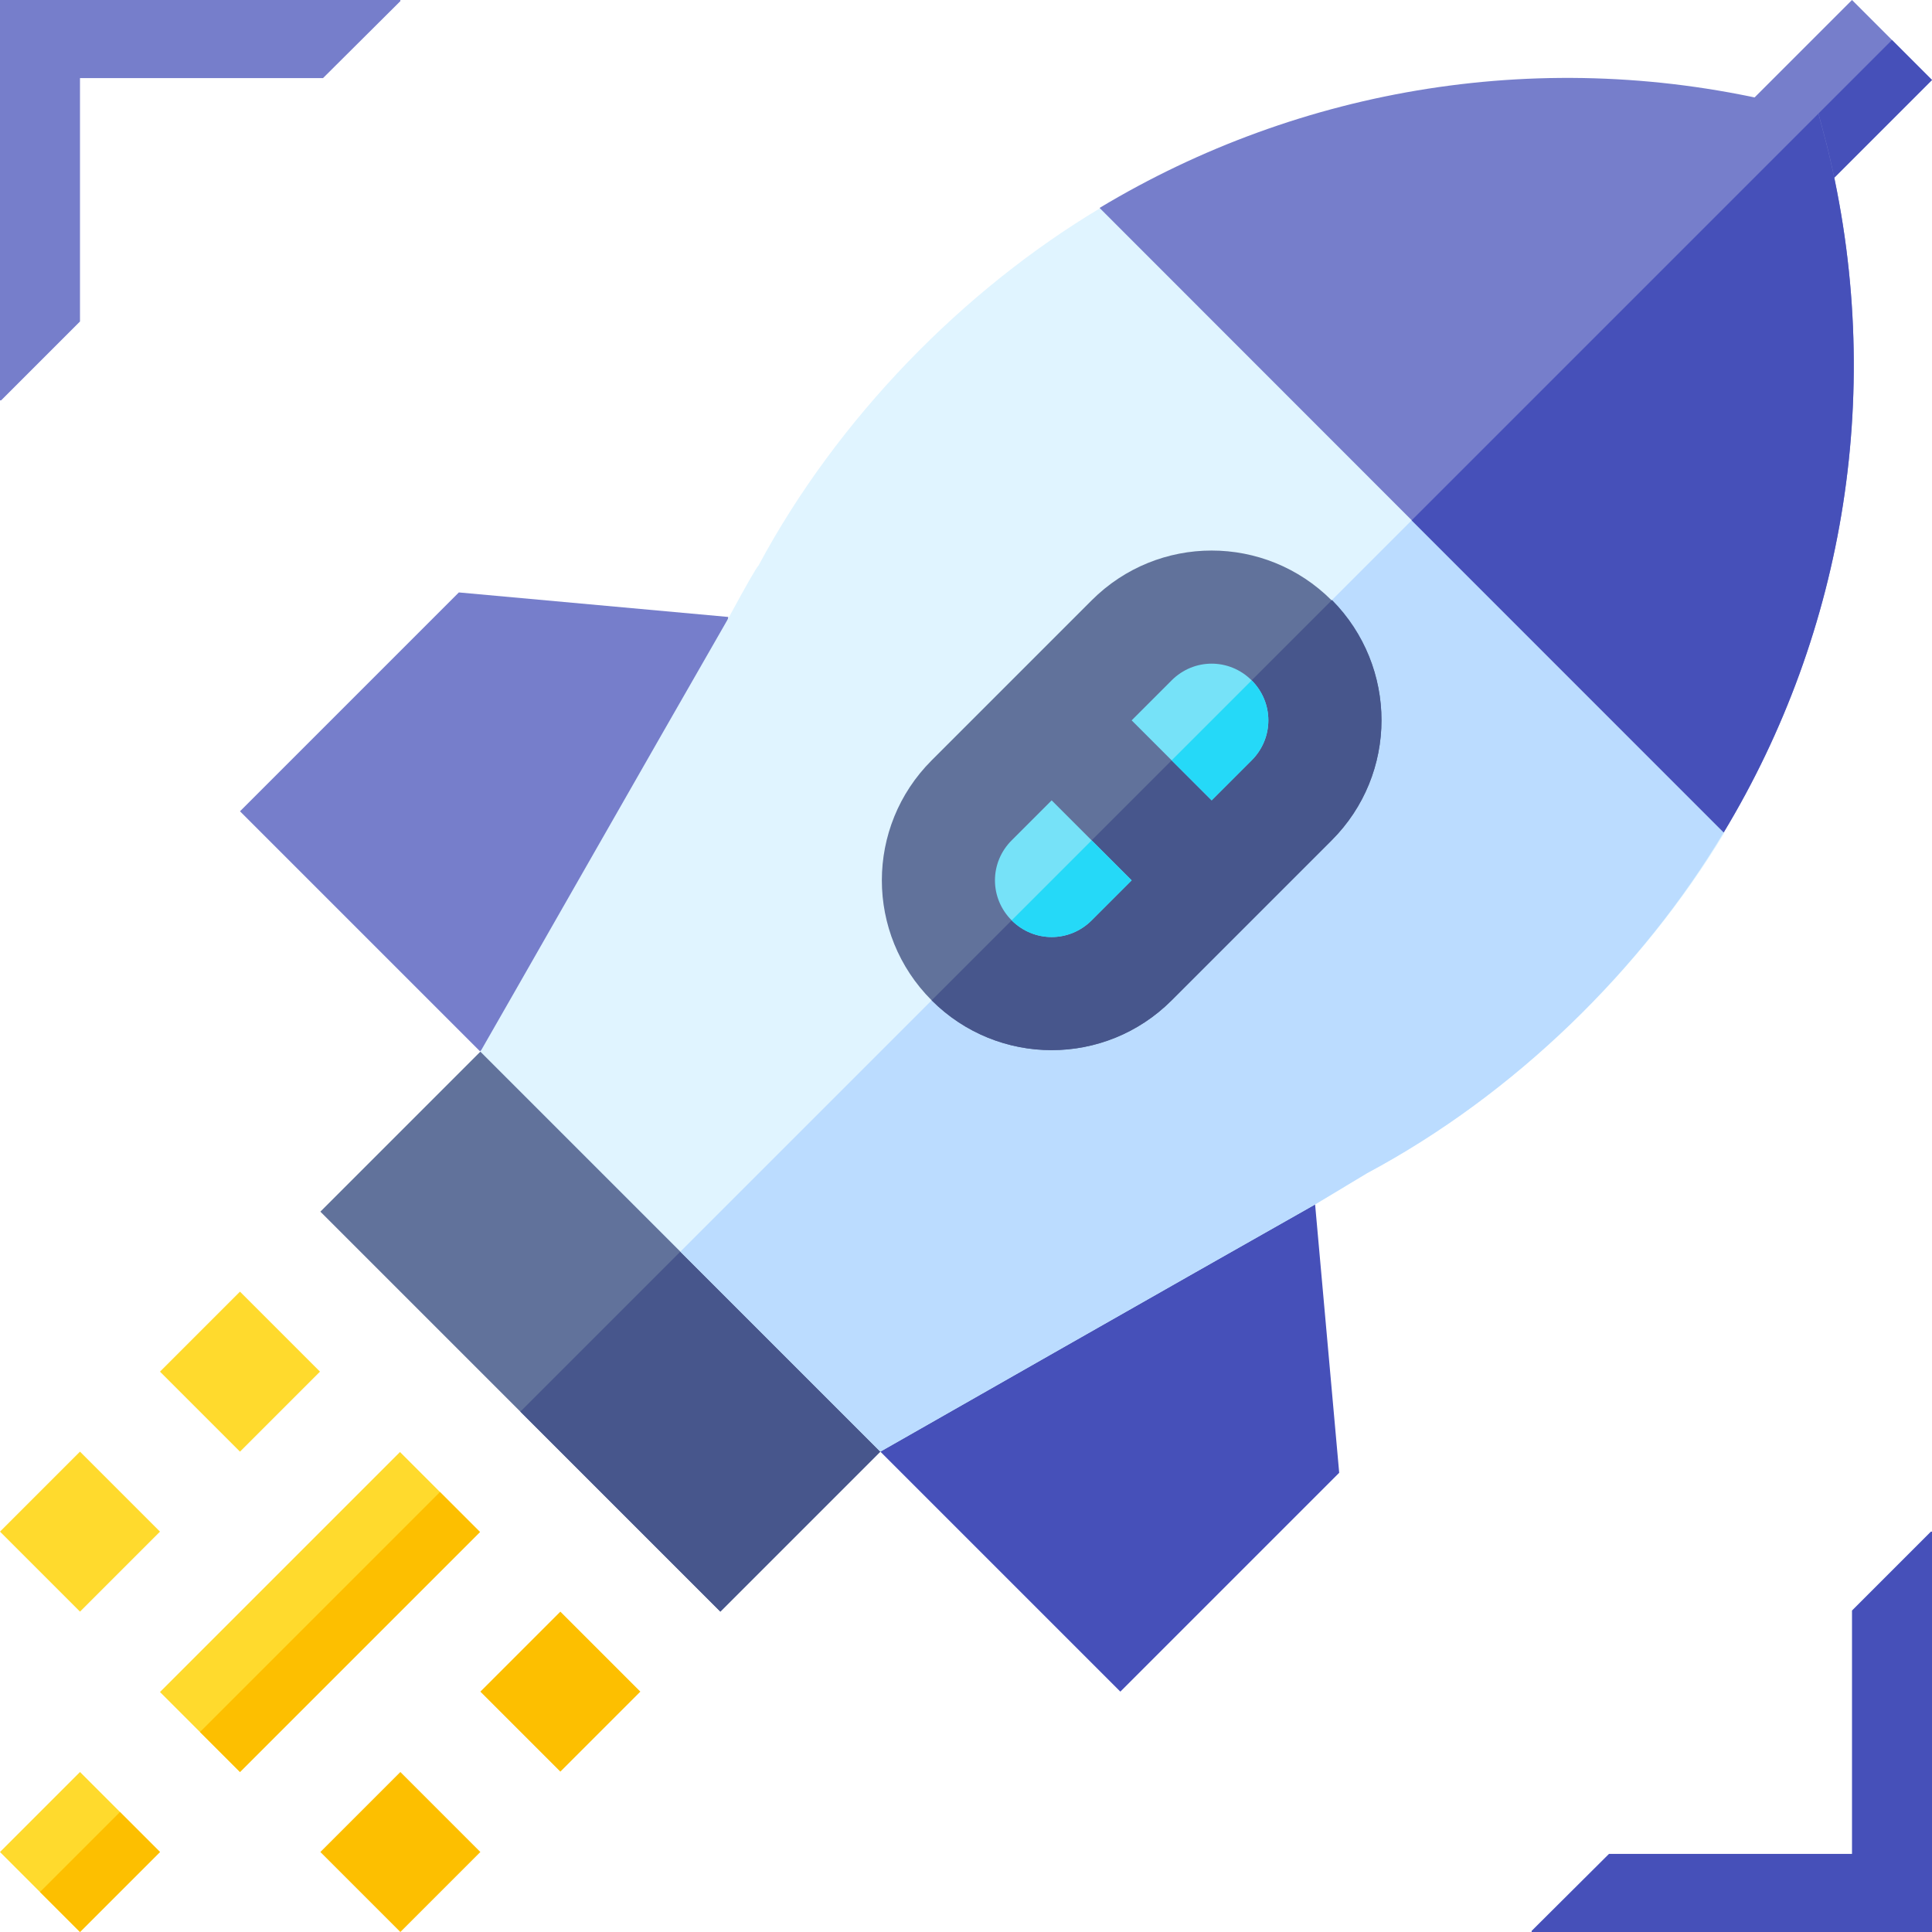
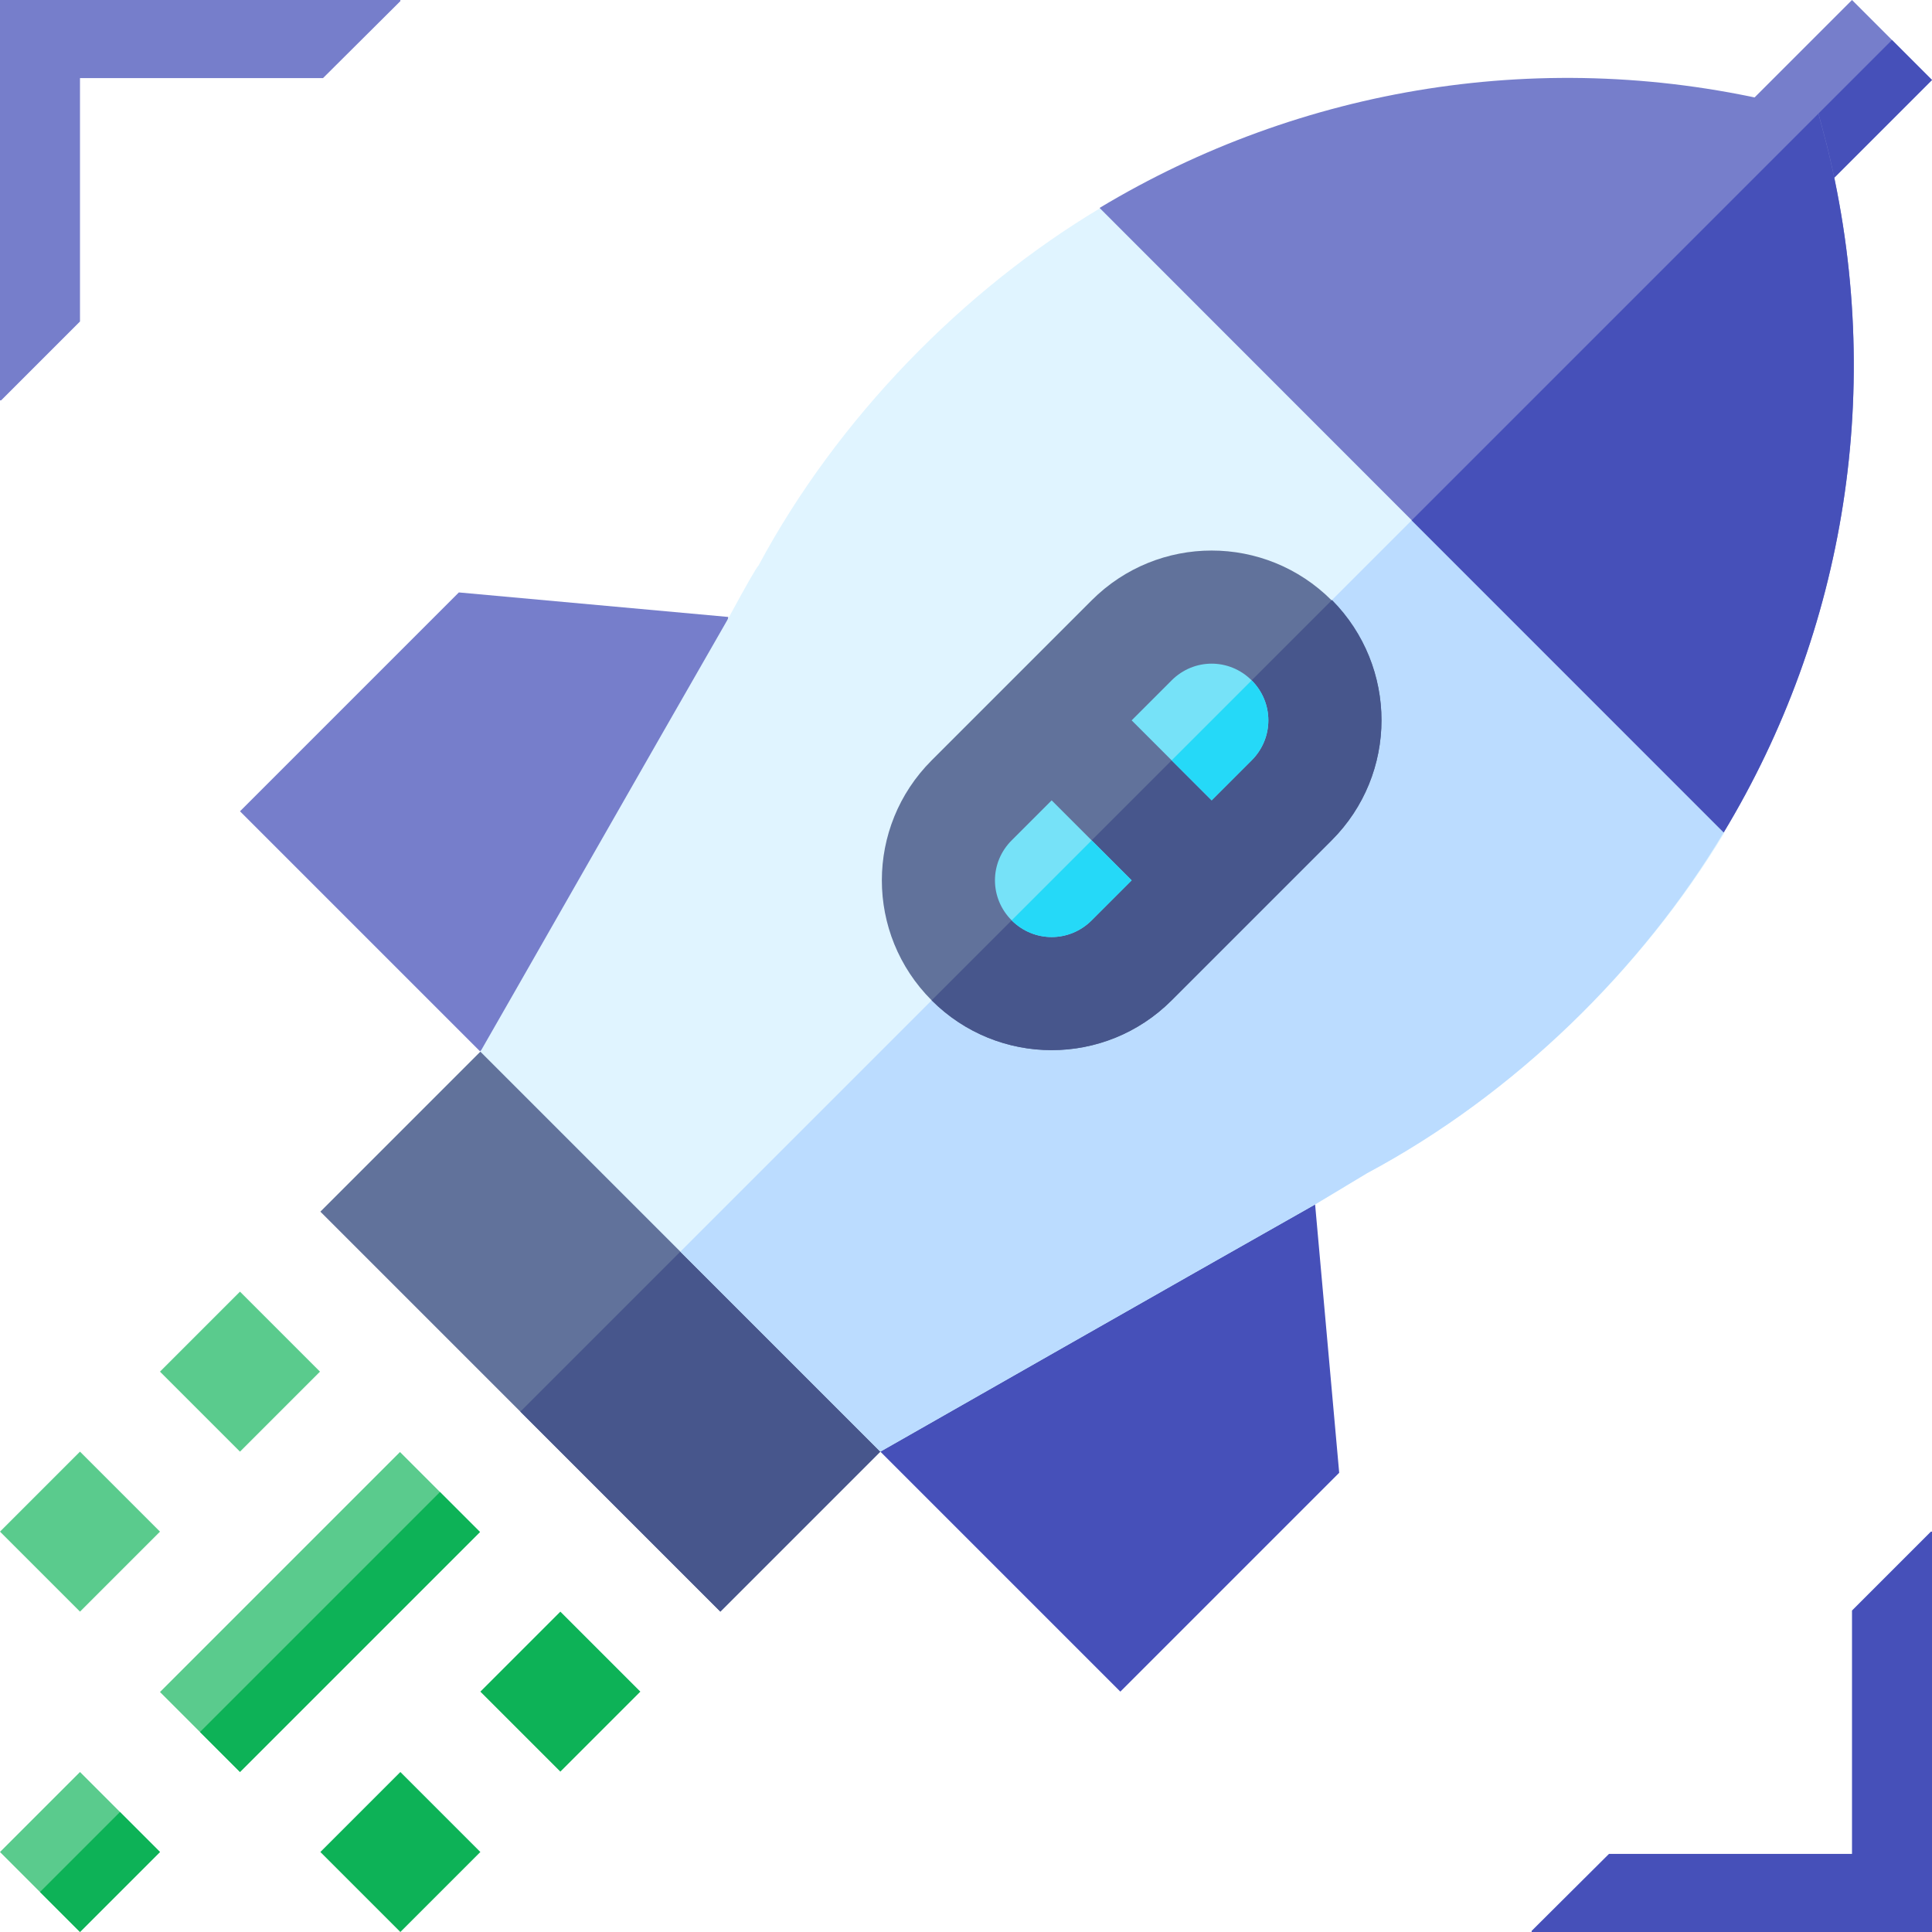
<svg xmlns="http://www.w3.org/2000/svg" version="1.1" id="Layer_1" x="0px" y="0px" viewBox="0 0 512 512" style="enable-background:new 0 0 512 512;" xml:space="preserve">
  <style type="text/css">
	.st0{fill:#767ECB;}
	.st1{fill:#4650B9;}
	.st2{fill:#61729B;}
	.st3{fill:#47568C;}
	.st4{fill:#E0F4FF;}
	.st5{fill:#BBDCFF;}
- 	.st6{fill:#FFDA2D;}
- 	.st7{fill:#FDBF00;}
+ 	.st6{fill:#5ACB8D;}
+ 	.st7{fill:#0DB257;}
	.st8{fill:#76E2F8;}
	.st9{fill:#25D9F8;}
</style>
  <path class="st0" d="M456,34.8L490.8,0L512,21.2L477.2,56L456,34.8z" />
  <path class="st1" d="M501.4,10.6L512,21.2L477.2,56l-10.6-10.6L501.4,10.6z" />
  <path class="st0" d="M193,163.5l-71.4-6.5l-58,58l63.6,63.6l52.1-32.8L193,163.5z" />
  <path class="st1" d="M348.5,319l-82.4,13.7l-32.8,52l63.6,63.6l58-58L348.5,319z" />
-   <path class="st2" d="M233.3,384.7l-42.4,42.4L84.9,321.1l42.4-42.4h42.4l63.6,63.6V384.7z" />
+   <path class="st2" d="M233.3,384.7l-42.4,42.4l-106-106l42.4-42.4h42.4l63.6,63.6L233.3,384.7L233.3,384.7z" />
  <path class="st3" d="M233.3,384.7l-42.4,42.4l-53-53l63.6-63.6l31.8,31.8V384.7z" />
-   <path class="st4" d="M362.3,310.9c0,0-5.3,3.2-13.8,8.3c-33.1,18.7-113.1,64.3-115.2,65.5L127.3,278.7c3.6-6.2,47.5-83.2,65.8-115  c4.5-8.3,7.4-13.4,7.9-13.8c21-39.2,54.4-73.1,90.5-94.7l50.9,8.5l106.1,106.1l8.5,50.9C435.2,256.7,401.6,289.9,362.3,310.9z" />
+   <path class="st4" d="M362.3,310.9c0,0-5.3,3.2-13.8,8.3c-33.1,18.7-113.1,64.3-115.2,65.5l-106-106c3.6-6.2,47.5-83.2,65.8-115  c4.5-8.3,7.4-13.4,7.9-13.8c21-39.2,54.4-73.1,90.5-94.7l50.9,8.5l106.1,106.1l8.5,50.9C435.2,256.7,401.6,289.9,362.3,310.9z" />
  <path class="st5" d="M362.3,310.9c0,0-5.3,3.2-13.8,8.3c-33.1,18.7-113.1,64.3-115.2,65.5l-53-53l215-215l53,53l8.5,50.9  C435.2,256.7,401.6,289.9,362.3,310.9z" />
  <path d="M127.3,278.7C127,279.2,127,279.2,127.3,278.7z" />
  <g>
    <path class="st6" d="M0,490.8l21.2-21.2l21.2,21.2L21.2,512L0,490.8z" />
    <path class="st6" d="M42.4,448.4l63.6-63.6l21.2,21.2l-63.6,63.6L42.4,448.4z" />
    <path class="st6" d="M21.2,384.7l21.2,21.2l-21.2,21.2L0,405.9L21.2,384.7z" />
    <path class="st6" d="M63.6,342.3l21.2,21.2l-21.2,21.2l-21.2-21.2L63.6,342.3z" />
  </g>
  <path class="st7" d="M106.1,469.6l21.2,21.2L106.1,512l-21.2-21.2L106.1,469.6z" />
  <path class="st7" d="M148.5,427.1l21.2,21.2l-21.2,21.2l-21.2-21.2L148.5,427.1z" />
  <path class="st7" d="M63.6,469.6L53,459l63.6-63.6l10.6,10.6L63.6,469.6z" />
  <path class="st7" d="M21.2,512l-10.6-10.6l21.2-21.2l10.6,10.6L21.2,512z" />
  <path class="st0" d="M456.8,220.6L291.4,55.1c53.2-32,118.2-43.1,181.8-27.4l8.7,2.3l2.3,8.7C499.9,102.5,488.9,167.4,456.8,220.6z" />
  <path class="st1" d="M456.8,220.6l-82.7-82.7L481.9,30.1l2.3,8.7C499.9,102.5,488.9,167.4,456.8,220.6z" />
-   <path class="st2" d="M352.9,159.1c-17.6-17.6-46-17.6-63.6,0l-42.4,42.4c-17.6,17.6-17.6,46,0,63.6c17.6,17.6,46,17.6,63.6,0  l42.4-42.4C370.5,205.1,370.5,176.7,352.9,159.1z" />
-   <path class="st3" d="M352.9,222.7l-42.4,42.4c-17.6,17.6-46,17.6-63.6,0l106.1-106.1C370.5,176.7,370.5,205.1,352.9,222.7z" />
+   <path class="st2" d="M352.9,159.1c-17.6-17.6-46-17.6-63.6,0l-42.4,42.4c-17.6,17.6-17.6,46,0,63.6s46,17.6,63.6,0l42.4-42.4  C370.5,205.1,370.5,176.7,352.9,159.1z" />
+   <path class="st3" d="M352.9,222.7l-42.4,42.4c-17.6,17.6-46,17.6-63.6,0L353,159C370.5,176.7,370.5,205.1,352.9,222.7z" />
  <path class="st8" d="M331.7,201.5l-10.6,10.6l-21.2-21.2l10.6-10.6c5.9-5.9,15.3-5.9,21.2,0S337.6,195.6,331.7,201.5z" />
  <path class="st8" d="M299.9,233.3l-10.6,10.6c-5.9,5.9-15.3,5.9-21.2,0c-5.9-5.9-5.9-15.3,0-21.2l10.6-10.6L299.9,233.3z" />
  <path class="st9" d="M331.7,201.5l-10.6,10.6l-10.6-10.6l21.2-21.2C337.6,186.2,337.6,195.6,331.7,201.5z" />
  <path class="st9" d="M289.3,222.7l10.6,10.6l-10.6,10.6c-5.9,5.9-15.3,5.9-21.2,0L289.3,222.7z" />
  <polygon class="st0" points="21.2,20.7 85.6,20.7 106.1,0.3 106.1,0 0,0 0,106.1 0.3,106.1 21.2,85.2 " />
  <polygon class="st1" points="490.8,491.3 426.4,491.3 405.9,511.7 405.9,512 512,512 512,405.9 511.7,405.9 490.8,426.8 " />
</svg>
